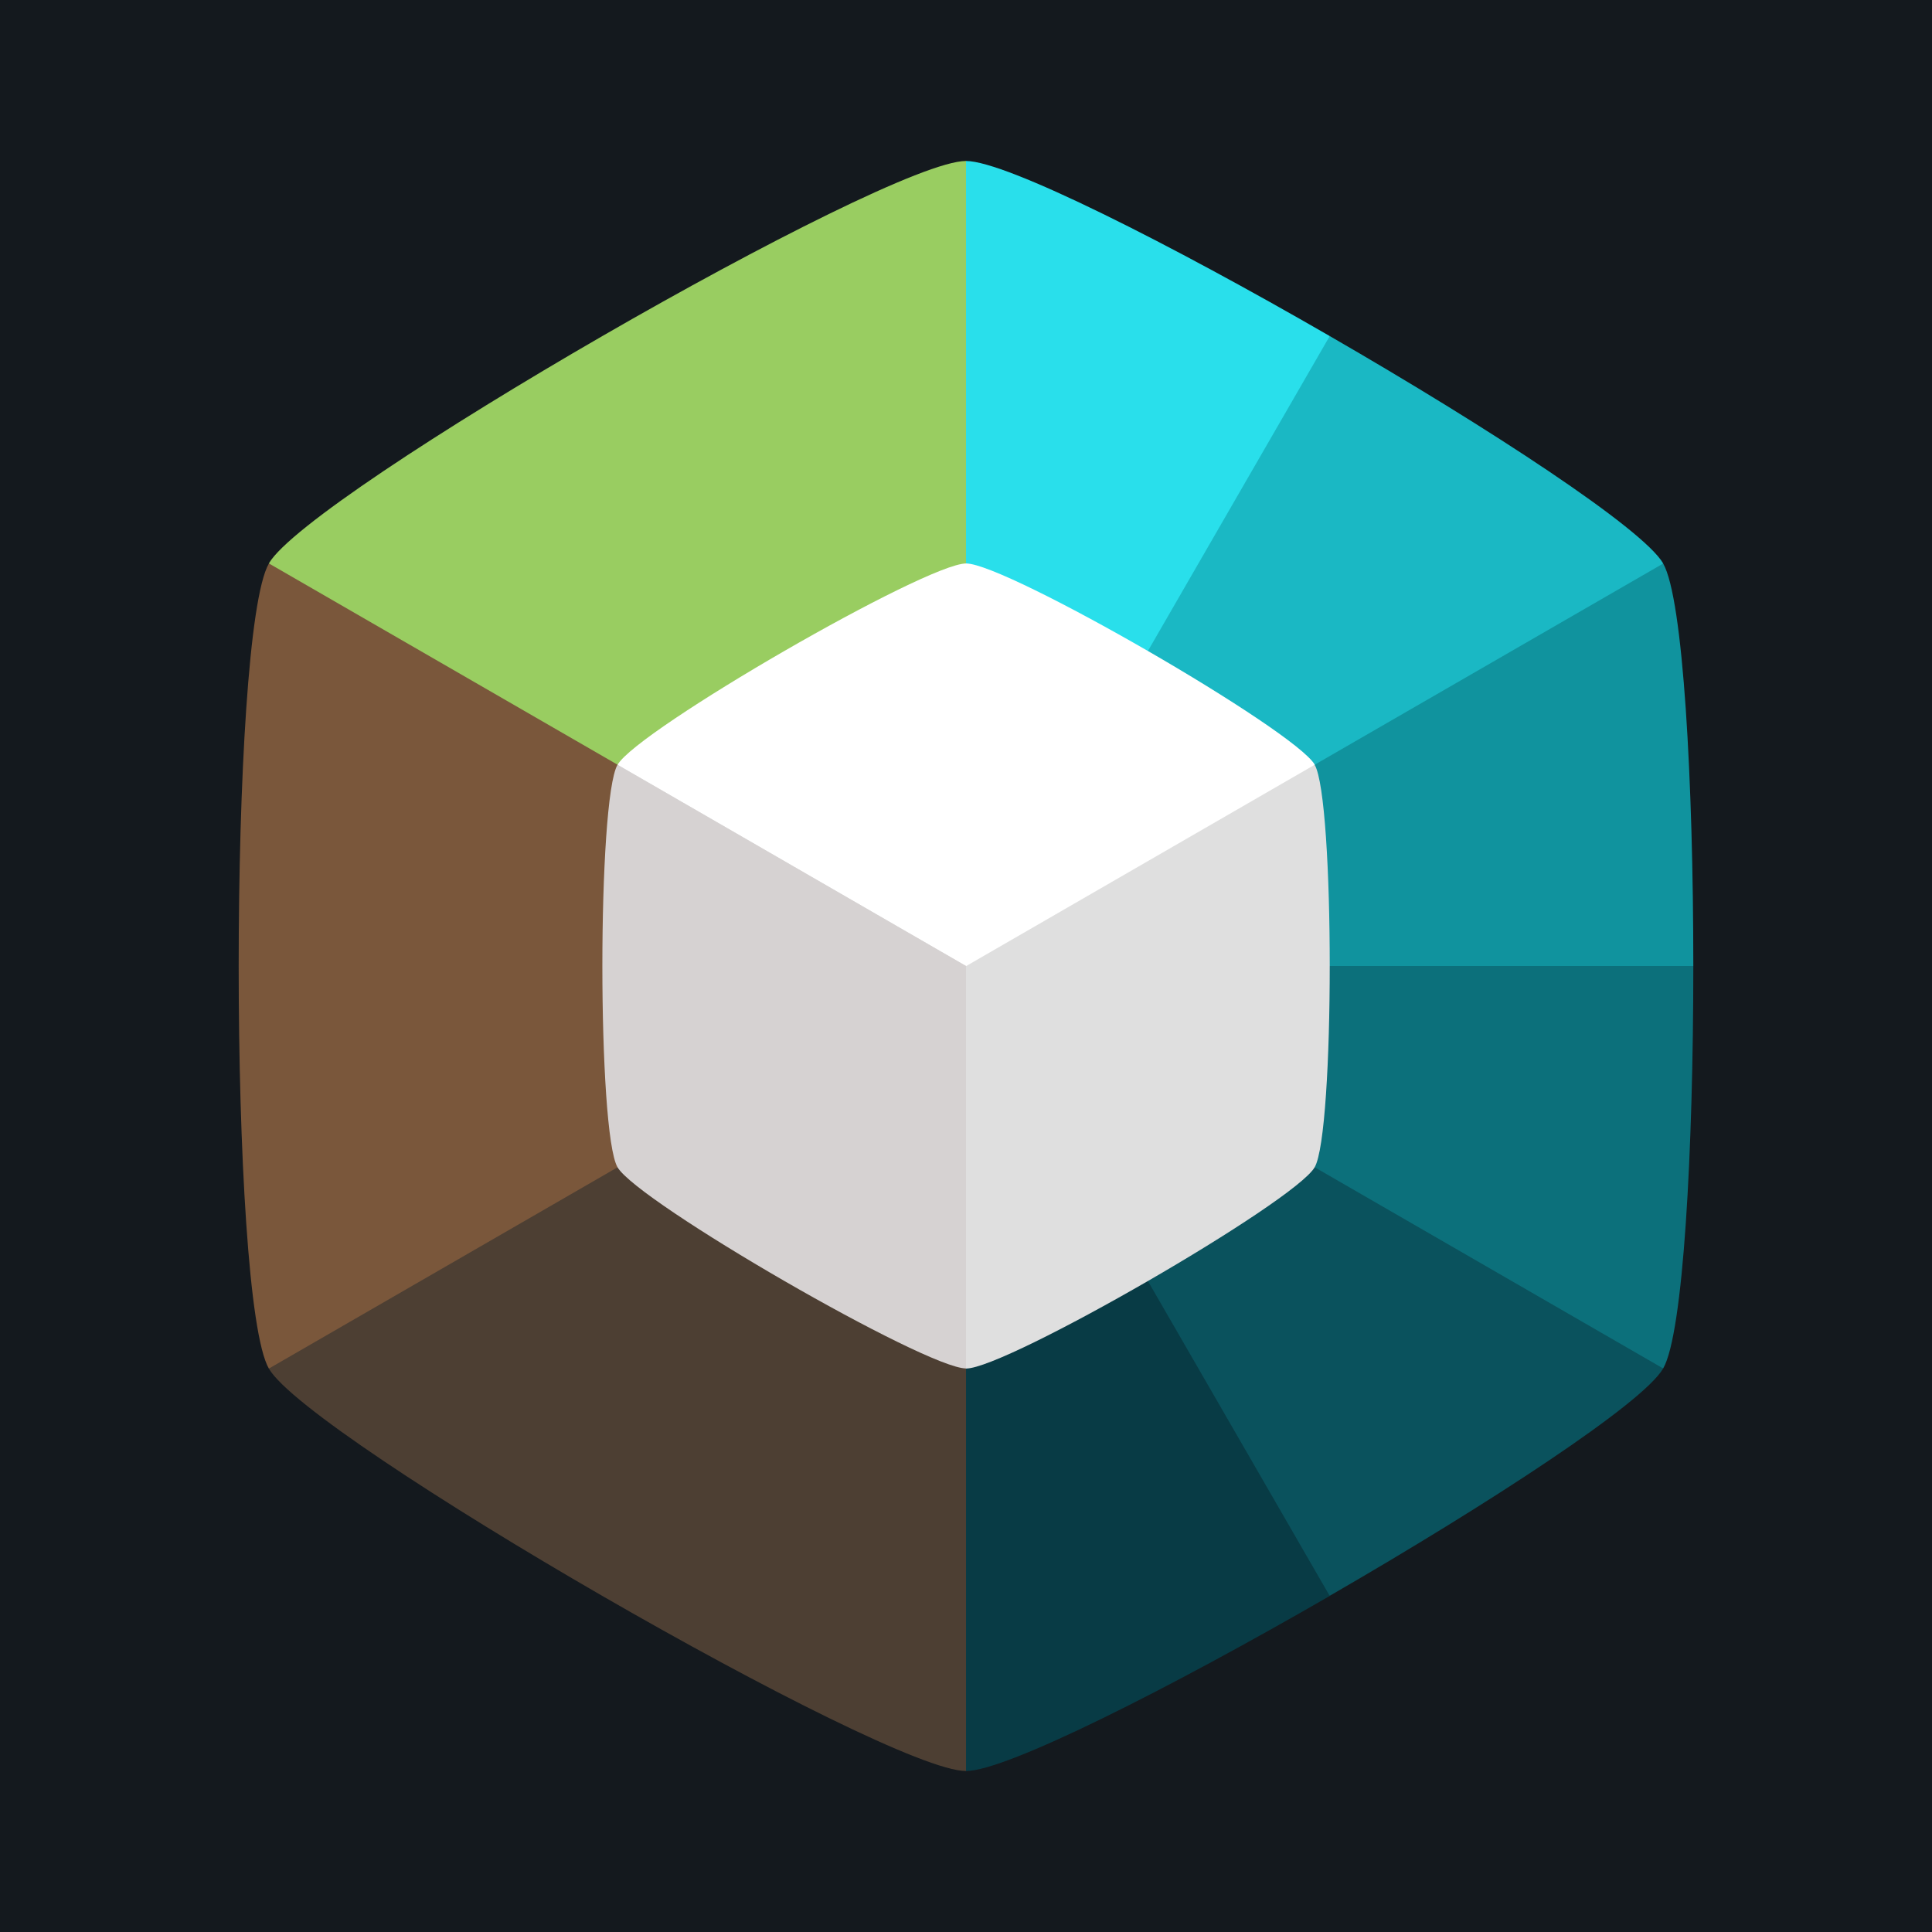
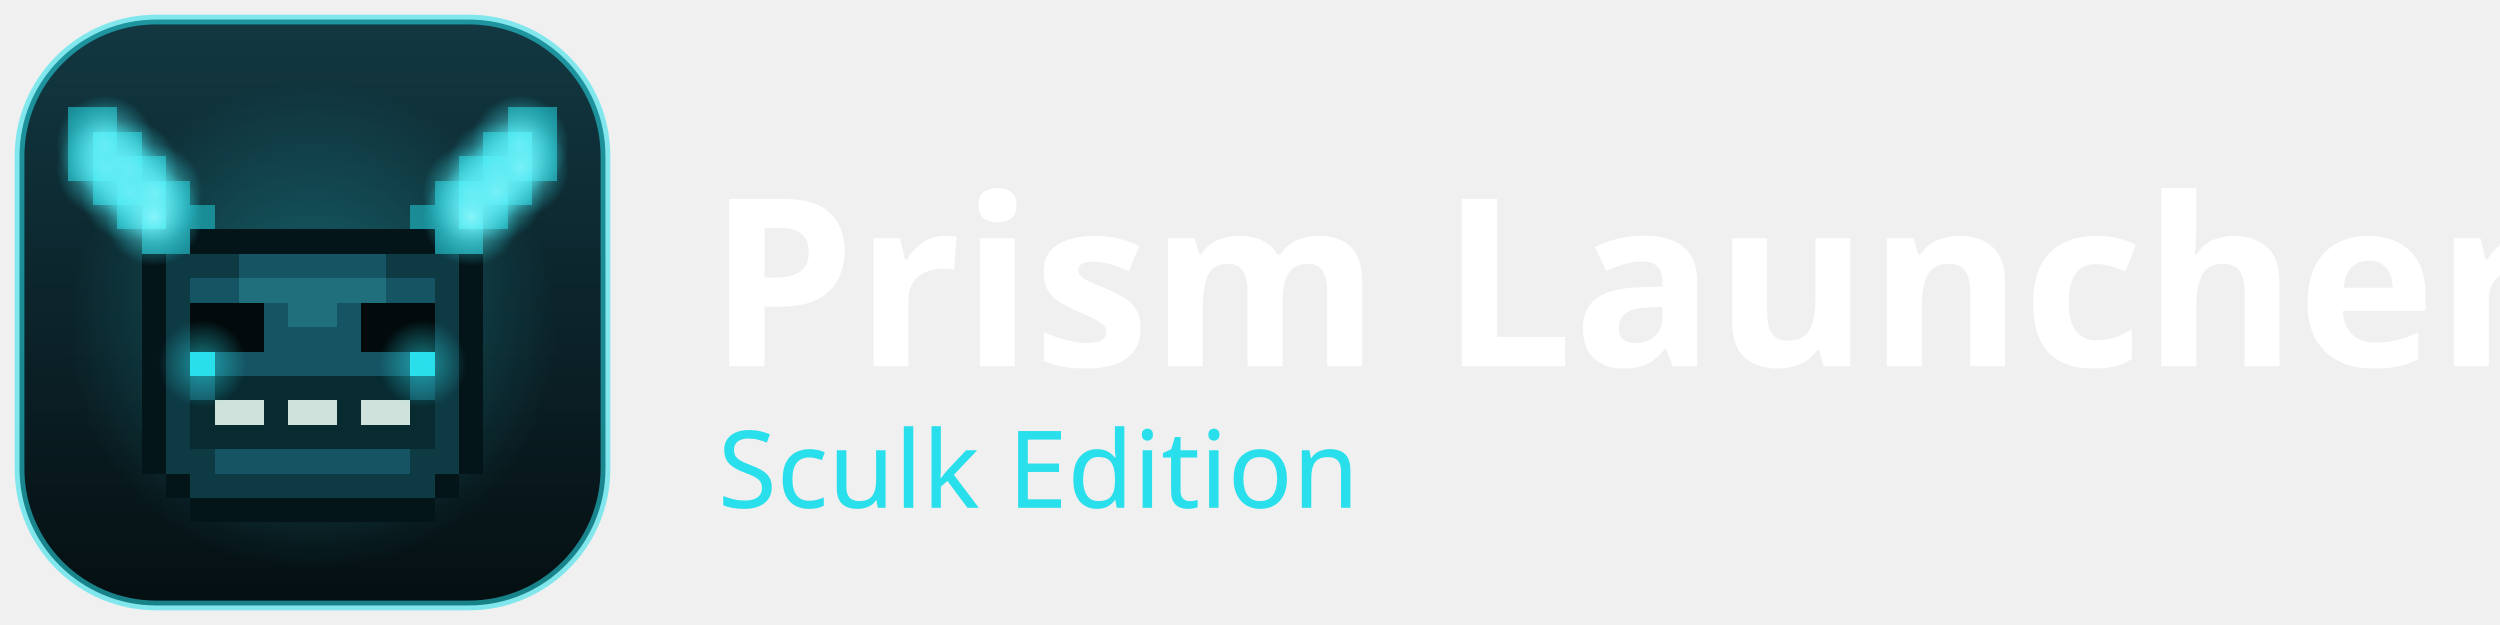
- <svg xmlns="http://www.w3.org/2000/svg" width="48" height="48" version="1.1" viewBox="0 0 12.7 12.7">
-   <rect x="9.5367e-8" y="9.5367e-8" width="12.7" height="12.7" fill="#14191e" stroke-width=".265" />
-   <g transform="matrix(.90909 0 0 .90909 .57737 .57727)">
-     <g stroke-width=".265">
-       <path d="m6.35 6.35" fill="#99cd61" />
-       <path d="m6.35 0.529-2.521 4.366 2.521 1.455 2.52-1.455 0.11-3.1c-1.151-0.665-2.339-1.266-2.63-1.266z" fill="#29dfeb" />
-       <path d="m8.98 1.795-2.63 4.555 2.52 1.455 2.521-4.366c-0.146-0.252-1.26-0.98-2.411-1.644z" fill="#1ab8c4" />
-       <path d="m11.391 3.44-5.041 2.91 2.52 1.455 2.739-1.455c0-1.329-0.073-2.658-0.218-2.91z" fill="#10939e" />
-       <path d="m6.35 6.35v2.91h5.041c0.146-0.252 0.218-1.581 0.218-2.91z" fill="#0c707b" />
-       <path d="m6.35 6.35v2.91l2.63 1.644c1.151-0.665 2.266-1.392 2.411-1.644z" fill="#0a525d" />
-       <path d="m6.35 6.35-2.521 1.455 2.521 4.366c0.291 0 1.479-0.601 2.63-1.266z" fill="#083b45" />
-       <path d="m3.829 4.895-2.52 4.366c0.291 0.504 4.459 2.91 5.041 2.91v-5.821z" fill="#4d3f33" />
-       <path d="m1.309 3.44c-0.291 0.504-0.291 5.317 0 5.821l5.041-2.91v-2.91z" fill="#7a573b" />
-       <path d="m6.35 0.529c-0.582-2e-8 -4.75 2.406-5.041 2.91l5.041 2.91z" fill="#99cd61" />
-     </g>
-     <g transform="matrix(.88 0 0 .88 -10.906 -1.2421)">
-       <g transform="translate(13.26 2.2776)">
-         <path transform="matrix(.96975 0 0 .96975 .1921 .1921)" d="m6.35 2.939c-0.341 0-2.783 1.41-2.953 1.705l2.953 5.116 2.954-5.116c-0.171-0.295-2.613-1.705-2.954-1.705z" fill="#fff" stroke-width=".265" />
-       </g>
-       <path d="m16.746 6.974 2.864 4.961c0.331 0 2.699-1.367 2.864-1.654 0.165-0.286 0.165-3.021 0-3.307l-2.864 1.654z" fill="#dfdfdf" stroke-width=".265" />
-     </g>
-     <path d="m3.83 4.895c-0.146 0.252-0.146 2.658 0 2.91 0.146 0.252 2.229 1.455 2.52 1.455v-2.91z" fill="#d6d2d2" stroke-width=".265" />
+ <svg xmlns="http://www.w3.org/2000/svg" width="1024" height="256" version="1.1" viewBox="0 0 1024 256">
+   <defs>
+     <linearGradient id="bg" x1="0" y1="0" x2="0" y2="1">
+       <stop offset="0" stop-color="#123842" />
+       <stop offset="1" stop-color="#050f12" />
+     </linearGradient>
+     <radialGradient id="halo" cx="0.5" cy="0.5" r="0.5">
+       <stop offset="0" stop-color="#29dfeb" stop-opacity="0.35" />
+       <stop offset="1" stop-color="#29dfeb" stop-opacity="0" />
+     </radialGradient>
+     <radialGradient id="earGlow" cx="0.5" cy="0.5" r="0.5">
+       <stop offset="0" stop-color="#8ff6fb" stop-opacity="0.9" />
+       <stop offset="1" stop-color="#29dfeb" stop-opacity="0" />
+     </radialGradient>
+     <radialGradient id="soulGlow" cx="0.5" cy="0.5" r="0.5">
+       <stop offset="0" stop-color="#29dfeb" stop-opacity="0.55" />
+       <stop offset="1" stop-color="#29dfeb" stop-opacity="0" />
+     </radialGradient>
+   </defs>
+   <rect x="8" y="8" width="240" height="240" rx="56" fill="url(#bg)" stroke="#29dfeb" stroke-opacity="0.55" stroke-width="4" />
+   <g shape-rendering="crispEdges">
+     <circle cx="128" cy="134" r="100" fill="url(#halo)" />
+     <rect x="28" y="44" width="20" height="10" fill="#1a8c96" />
+     <rect x="208" y="44" width="20" height="10" fill="#1a8c96" />
+     <rect x="28" y="54" width="10" height="10" fill="#1a8c96" />
+     <rect x="38" y="54" width="10" height="10" fill="#29dfeb" />
+     <rect x="48" y="54" width="10" height="10" fill="#1a8c96" />
+     <rect x="198" y="54" width="10" height="10" fill="#1a8c96" />
+     <rect x="208" y="54" width="10" height="10" fill="#29dfeb" />
+     <rect x="218" y="54" width="10" height="10" fill="#1a8c96" />
+     <rect x="28" y="64" width="10" height="10" fill="#1a8c96" />
+     <rect x="38" y="64" width="20" height="10" fill="#29dfeb" />
+     <rect x="58" y="64" width="10" height="10" fill="#1a8c96" />
+     <rect x="188" y="64" width="10" height="10" fill="#1a8c96" />
+     <rect x="198" y="64" width="20" height="10" fill="#29dfeb" />
+     <rect x="218" y="64" width="10" height="10" fill="#1a8c96" />
+     <rect x="38" y="74" width="10" height="10" fill="#1a8c96" />
+     <rect x="48" y="74" width="20" height="10" fill="#29dfeb" />
+     <rect x="68" y="74" width="10" height="10" fill="#1a8c96" />
+     <rect x="178" y="74" width="10" height="10" fill="#1a8c96" />
+     <rect x="188" y="74" width="20" height="10" fill="#29dfeb" />
+     <rect x="208" y="74" width="10" height="10" fill="#1a8c96" />
+     <rect x="48" y="84" width="10" height="10" fill="#1a8c96" />
+     <rect x="58" y="84" width="10" height="10" fill="#29dfeb" />
+     <rect x="68" y="84" width="20" height="10" fill="#1a8c96" />
+     <rect x="168" y="84" width="20" height="10" fill="#1a8c96" />
+     <rect x="188" y="84" width="10" height="10" fill="#29dfeb" />
+     <rect x="198" y="84" width="10" height="10" fill="#1a8c96" />
+     <rect x="58" y="94" width="20" height="10" fill="#1a8c96" />
+     <rect x="78" y="94" width="100" height="10" fill="#04151a" />
+     <rect x="178" y="94" width="20" height="10" fill="#1a8c96" />
+     <rect x="58" y="104" width="10" height="10" fill="#04151a" />
+     <rect x="68" y="104" width="30" height="10" fill="#0e3a44" />
+     <rect x="98" y="104" width="60" height="10" fill="#155462" />
+     <rect x="158" y="104" width="30" height="10" fill="#0e3a44" />
+     <rect x="188" y="104" width="10" height="10" fill="#04151a" />
+     <rect x="58" y="114" width="10" height="10" fill="#04151a" />
+     <rect x="68" y="114" width="10" height="10" fill="#0e3a44" />
+     <rect x="78" y="114" width="20" height="10" fill="#155462" />
+     <rect x="98" y="114" width="60" height="10" fill="#1f6f7c" />
+     <rect x="158" y="114" width="20" height="10" fill="#155462" />
+     <rect x="178" y="114" width="10" height="10" fill="#0e3a44" />
+     <rect x="188" y="114" width="10" height="10" fill="#04151a" />
+     <rect x="58" y="124" width="10" height="10" fill="#04151a" />
+     <rect x="68" y="124" width="10" height="10" fill="#0e3a44" />
+     <rect x="78" y="124" width="30" height="10" fill="#020a0c" />
+     <rect x="108" y="124" width="10" height="10" fill="#155462" />
+     <rect x="118" y="124" width="20" height="10" fill="#1f6f7c" />
+     <rect x="138" y="124" width="10" height="10" fill="#155462" />
+     <rect x="148" y="124" width="30" height="10" fill="#020a0c" />
+     <rect x="178" y="124" width="10" height="10" fill="#0e3a44" />
+     <rect x="188" y="124" width="10" height="10" fill="#04151a" />
+     <rect x="58" y="134" width="10" height="10" fill="#04151a" />
+     <rect x="68" y="134" width="10" height="10" fill="#0e3a44" />
+     <rect x="78" y="134" width="30" height="10" fill="#020a0c" />
+     <rect x="108" y="134" width="40" height="10" fill="#155462" />
+     <rect x="148" y="134" width="30" height="10" fill="#020a0c" />
+     <rect x="178" y="134" width="10" height="10" fill="#0e3a44" />
+     <rect x="188" y="134" width="10" height="10" fill="#04151a" />
+     <rect x="58" y="144" width="10" height="10" fill="#04151a" />
+     <rect x="68" y="144" width="10" height="10" fill="#0e3a44" />
+     <rect x="78" y="144" width="10" height="10" fill="#29dfeb" />
+     <rect x="88" y="144" width="80" height="10" fill="#155462" />
+     <rect x="168" y="144" width="10" height="10" fill="#29dfeb" />
+     <rect x="178" y="144" width="10" height="10" fill="#0e3a44" />
+     <rect x="188" y="144" width="10" height="10" fill="#04151a" />
+     <rect x="58" y="154" width="10" height="10" fill="#04151a" />
+     <rect x="68" y="154" width="10" height="10" fill="#0e3a44" />
+     <rect x="78" y="154" width="10" height="10" fill="#155462" />
+     <rect x="88" y="154" width="80" height="10" fill="#082a31" />
+     <rect x="168" y="154" width="10" height="10" fill="#155462" />
+     <rect x="178" y="154" width="10" height="10" fill="#0e3a44" />
+     <rect x="188" y="154" width="10" height="10" fill="#04151a" />
+     <rect x="58" y="164" width="10" height="10" fill="#04151a" />
+     <rect x="68" y="164" width="10" height="10" fill="#0e3a44" />
+     <rect x="78" y="164" width="10" height="10" fill="#082a31" />
+     <rect x="88" y="164" width="20" height="10" fill="#cfe3dc" />
+     <rect x="108" y="164" width="10" height="10" fill="#082a31" />
+     <rect x="118" y="164" width="20" height="10" fill="#cfe3dc" />
+     <rect x="138" y="164" width="10" height="10" fill="#082a31" />
+     <rect x="148" y="164" width="20" height="10" fill="#cfe3dc" />
+     <rect x="168" y="164" width="10" height="10" fill="#082a31" />
+     <rect x="178" y="164" width="10" height="10" fill="#0e3a44" />
+     <rect x="188" y="164" width="10" height="10" fill="#04151a" />
+     <rect x="58" y="174" width="10" height="10" fill="#04151a" />
+     <rect x="68" y="174" width="10" height="10" fill="#0e3a44" />
+     <rect x="78" y="174" width="100" height="10" fill="#082a31" />
+     <rect x="178" y="174" width="10" height="10" fill="#0e3a44" />
+     <rect x="188" y="174" width="10" height="10" fill="#04151a" />
+     <rect x="58" y="184" width="10" height="10" fill="#04151a" />
+     <rect x="68" y="184" width="20" height="10" fill="#0e3a44" />
+     <rect x="88" y="184" width="80" height="10" fill="#155462" />
+     <rect x="168" y="184" width="20" height="10" fill="#0e3a44" />
+     <rect x="188" y="184" width="10" height="10" fill="#04151a" />
+     <rect x="68" y="194" width="10" height="10" fill="#04151a" />
+     <rect x="78" y="194" width="100" height="10" fill="#0e3a44" />
+     <rect x="178" y="194" width="10" height="10" fill="#04151a" />
+     <rect x="78" y="204" width="100" height="10" fill="#04151a" />
+     <circle cx="43" cy="59" r="20" fill="url(#earGlow)" />
+     <circle cx="213" cy="59" r="20" fill="url(#earGlow)" />
+     <circle cx="43" cy="69" r="20" fill="url(#earGlow)" />
+     <circle cx="53" cy="69" r="20" fill="url(#earGlow)" />
+     <circle cx="203" cy="69" r="20" fill="url(#earGlow)" />
+     <circle cx="213" cy="69" r="20" fill="url(#earGlow)" />
+     <circle cx="53" cy="79" r="20" fill="url(#earGlow)" />
+     <circle cx="63" cy="79" r="20" fill="url(#earGlow)" />
+     <circle cx="193" cy="79" r="20" fill="url(#earGlow)" />
+     <circle cx="203" cy="79" r="20" fill="url(#earGlow)" />
+     <circle cx="63" cy="89" r="20" fill="url(#earGlow)" />
+     <circle cx="193" cy="89" r="20" fill="url(#earGlow)" />
+     <circle cx="83" cy="149" r="18" fill="url(#soulGlow)" />
+     <circle cx="173" cy="149" r="18" fill="url(#soulGlow)" />
  </g>
+   <text x="290" y="150" font-family="sans-serif" font-size="96" font-weight="bold" fill="#ffffff">Prism Launcher</text>
+   <text x="294" y="208" font-family="sans-serif" font-size="44" fill="#29dfeb">Sculk Edition</text>
</svg>
